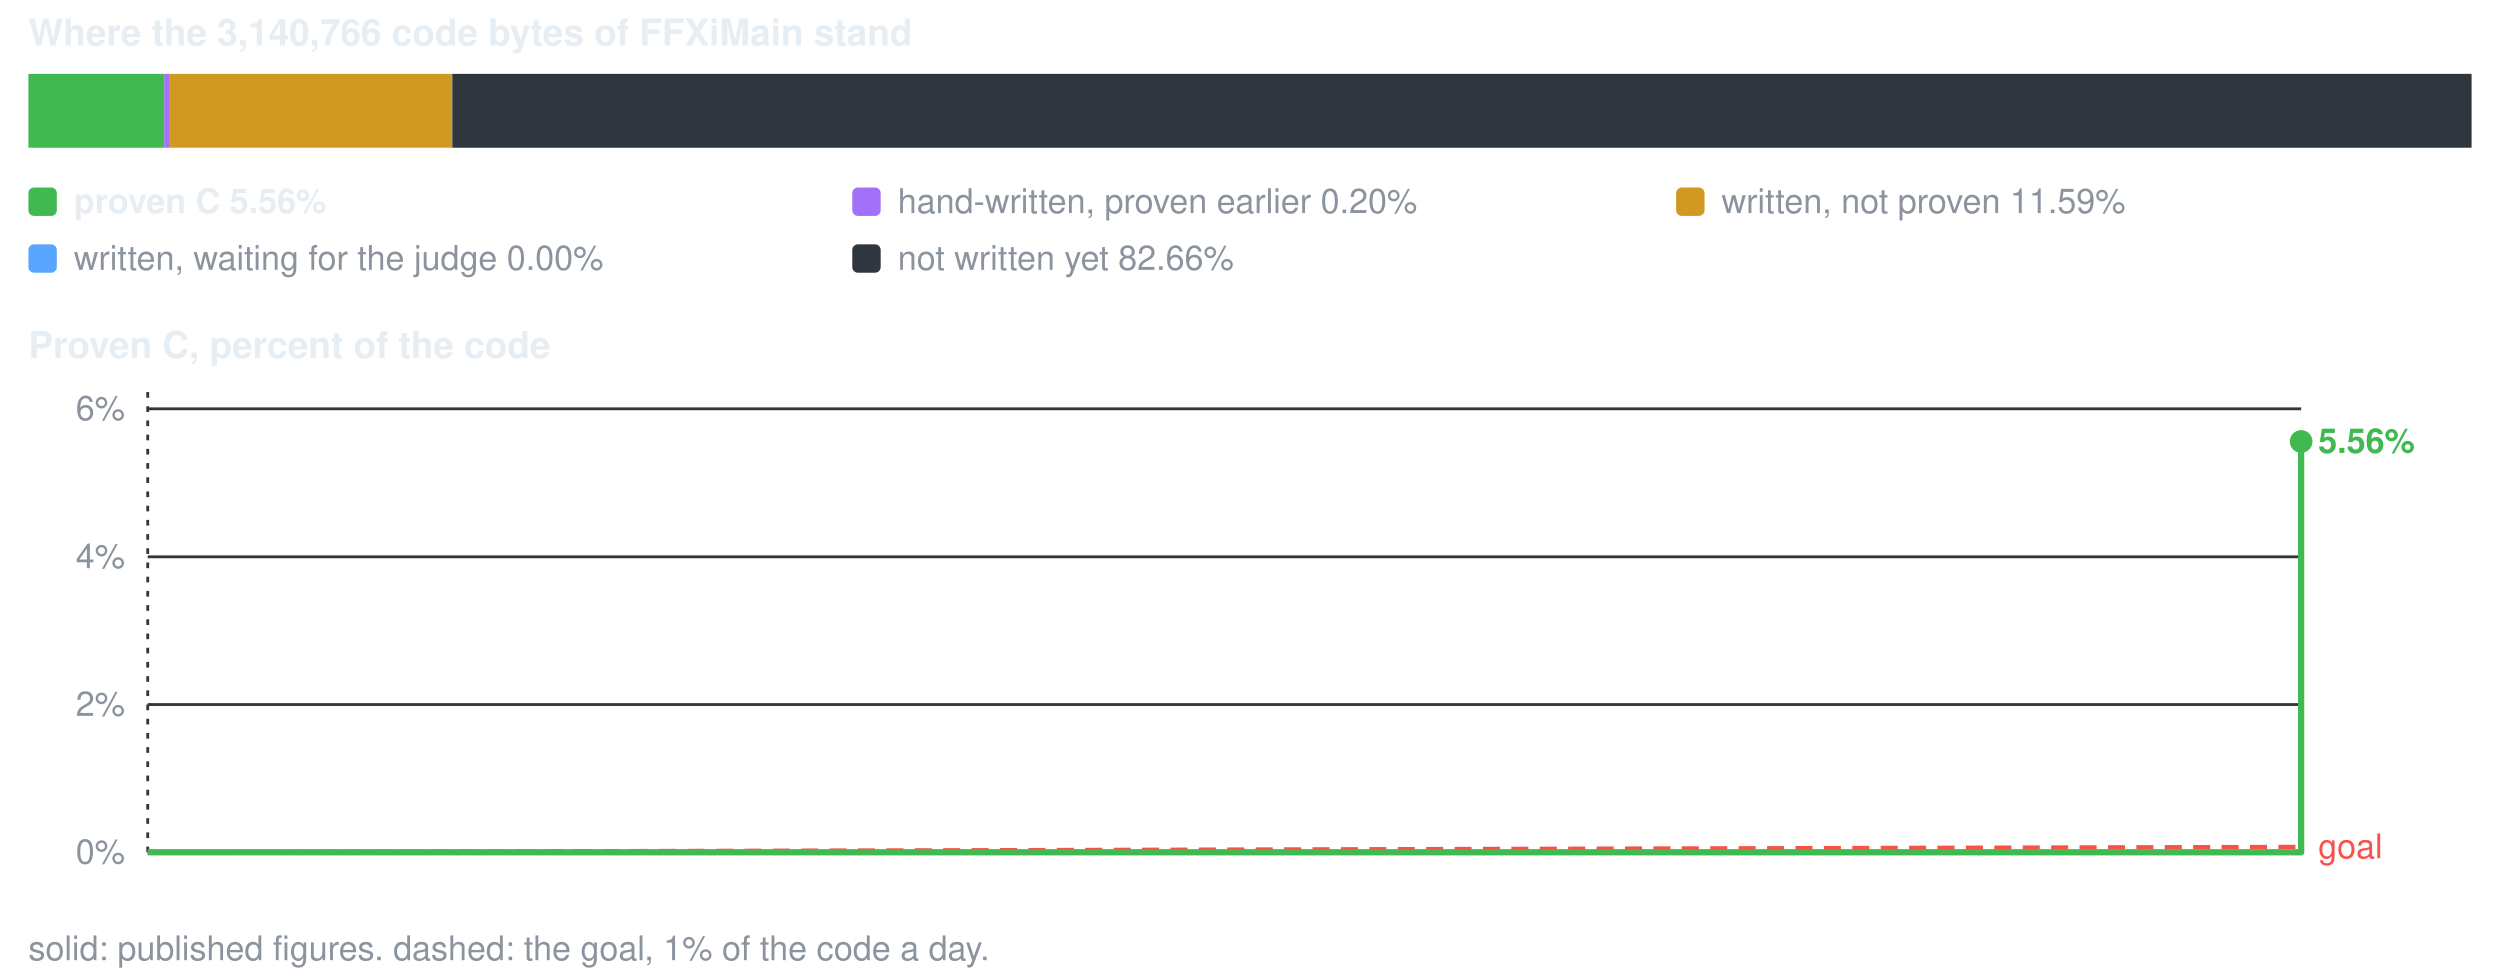
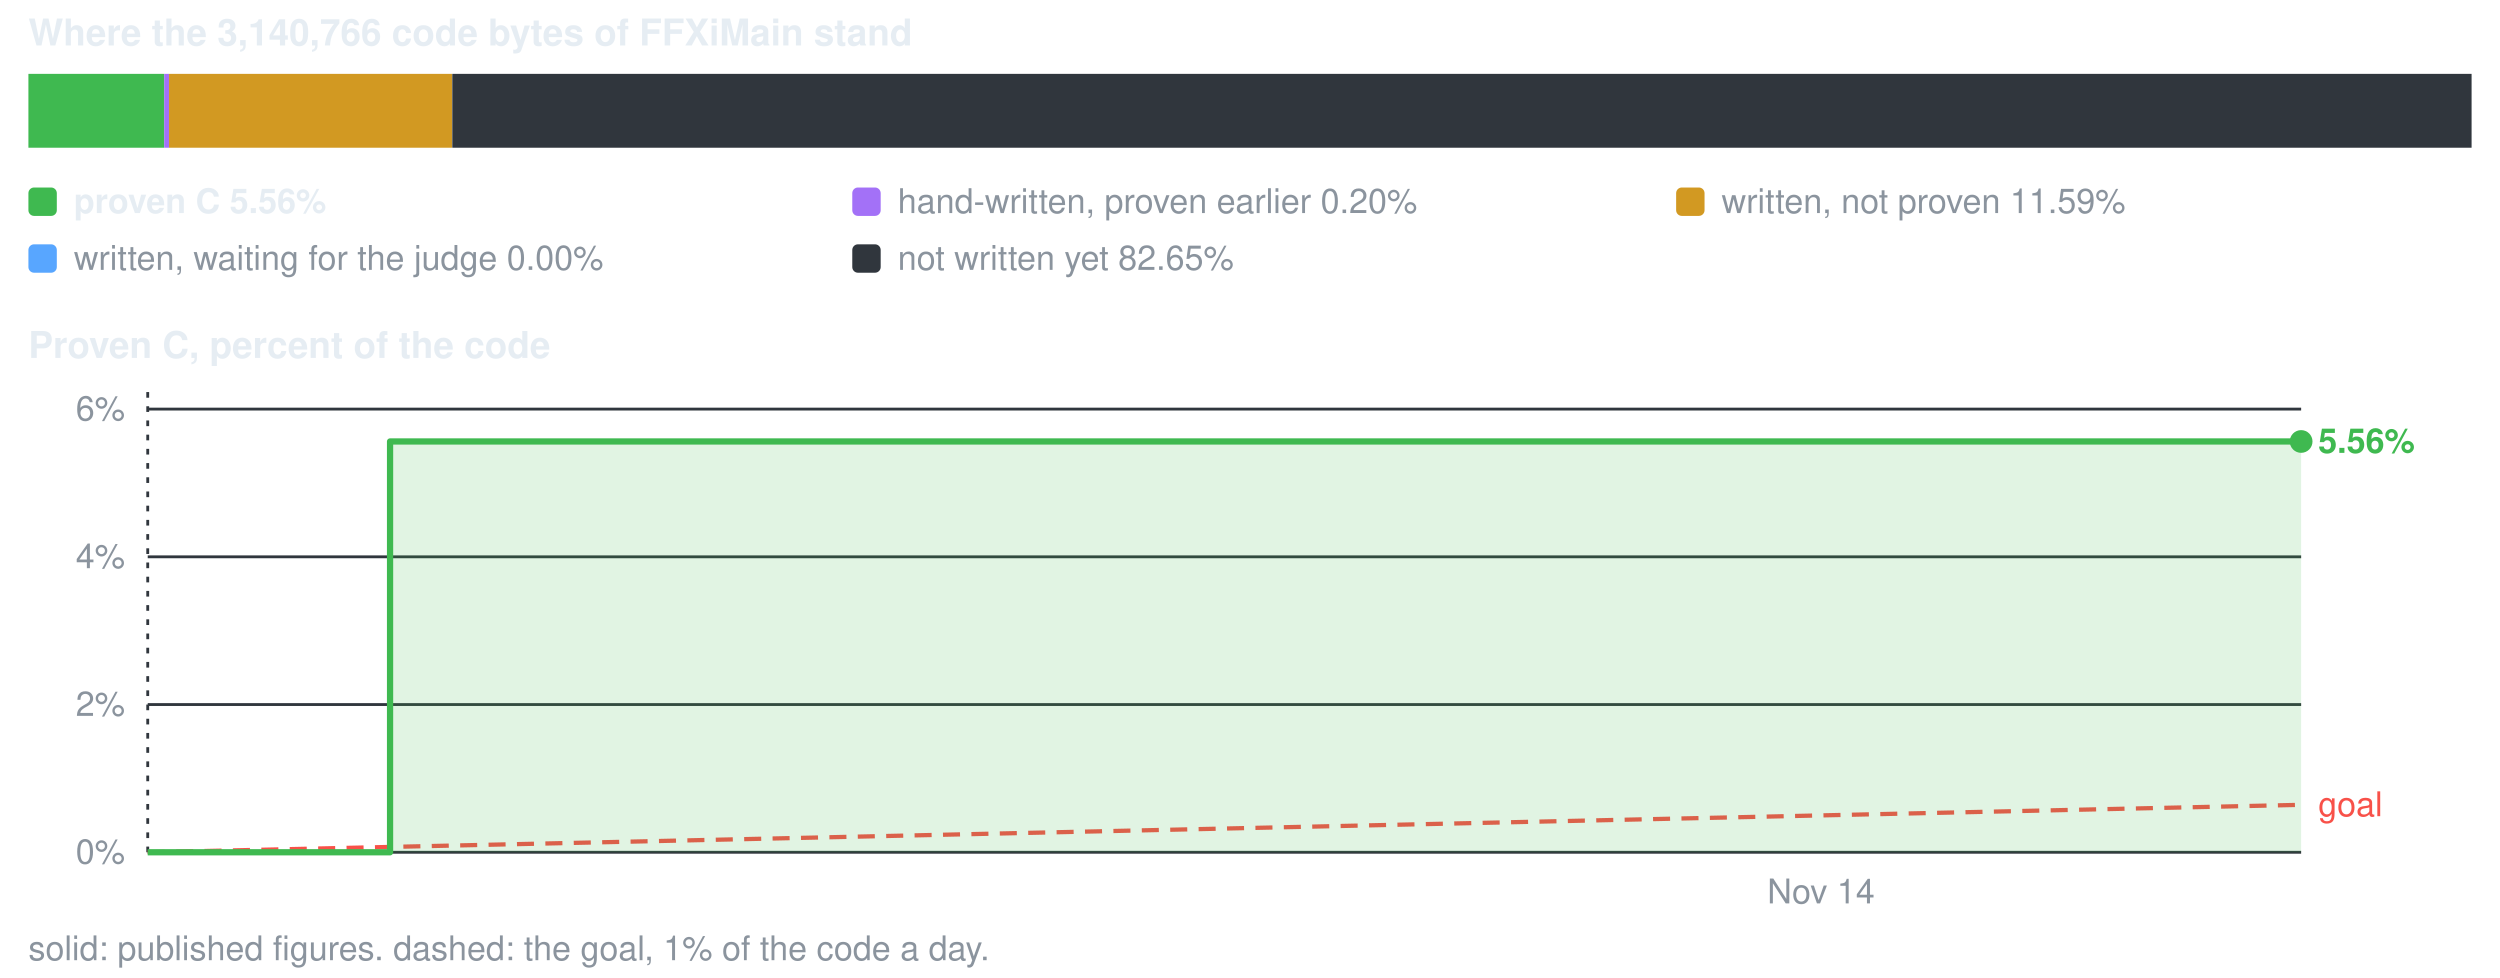
<svg xmlns="http://www.w3.org/2000/svg" viewBox="0 0 880 344" width="880" height="344" role="img" aria-label="conversion progress">
  <style>text{font-family:-apple-system,BlinkMacSystemFont,'Segoe UI',Helvetica,Arial,sans-serif;font-size:12px;fill:#8b949e}.s{fill:#e6edf3;font-weight:600}.b{font-size:13px}</style>
  <text x="10" y="16" class="s b">Where the 3,140,766 code bytes of FFXiMain stand</text>
  <rect x="10.0" y="26" width="47.8" height="26" fill="#3fb950" />
  <rect x="57.8" y="26" width="1.7" height="26" fill="#a371f7" />
  <rect x="59.5" y="26" width="99.6" height="26" fill="#d29922" />
  <rect x="159.2" y="26" width="710.8" height="26" fill="#30363d" />
  <rect x="10" y="66" width="10" height="10" rx="2" fill="#3fb950" />
  <text x="26" y="75" class="s">proven C 5.56%</text>
  <rect x="300" y="66" width="10" height="10" rx="2" fill="#a371f7" />
  <text x="316" y="75">hand-written, proven earlier 0.20%</text>
  <rect x="590" y="66" width="10" height="10" rx="2" fill="#d29922" />
  <text x="606" y="75">written, not proven 11.59%</text>
  <rect x="10" y="86" width="10" height="10" rx="2" fill="#58a6ff" />
  <text x="26" y="95">written, waiting for the judge 0.00%</text>
  <rect x="300" y="86" width="10" height="10" rx="2" fill="#30363d" />
-   <text x="316" y="95">not written yet 82.66%</text>
+   <text x="316" y="95">not written yet 82.65%</text>
  <text x="10" y="126" class="s b">Proven C, percent of the code</text>
  <line x1="52" y1="300.0" x2="810" y2="300.0" stroke="#30363d" stroke-width="1" />
  <text x="44" y="304.0" text-anchor="end">0%</text>
  <line x1="52" y1="248.0" x2="810" y2="248.0" stroke="#30363d" stroke-width="1" />
  <text x="44" y="252.0" text-anchor="end">2%</text>
  <line x1="52" y1="196.0" x2="810" y2="196.0" stroke="#30363d" stroke-width="1" />
  <text x="44" y="200.0" text-anchor="end">4%</text>
-   <line x1="52" y1="143.9" x2="810" y2="143.9" stroke="#30363d" stroke-width="1" />
-   <text x="44" y="147.9" text-anchor="end">6%</text>
+   <line x1="52" y1="144.0" x2="810" y2="144.0" stroke="#30363d" stroke-width="1" />
+   <text x="44" y="148.0" text-anchor="end">6%</text>
  <line x1="52.0" y1="138" x2="52.0" y2="300" stroke="#30363d" stroke-width="1" stroke-dasharray="2 3" />
-   <line x1="52.0" y1="300.0" x2="810.0" y2="298.1" stroke="#f85149" stroke-width="1.5" stroke-dasharray="6 4" />
-   <text x="816.0" y="302.1" style="fill:#f85149">goal</text>
-   <path d="M52.0 300.0 H810.0 V155.4 V300.0 H52.0 Z" fill="#3fb950" fill-opacity="0.16" />
-   <path d="M52.0 300.0 H810.0 V155.4" fill="none" stroke="#3fb950" stroke-width="2.2" stroke-linejoin="round" />
+   <text x="641.0" y="318" text-anchor="middle">Nov 14</text>
+   <line x1="52.0" y1="300.0" x2="810.0" y2="283.3" stroke="#f85149" stroke-width="1.5" stroke-dasharray="6 4" />
+   <text x="816.0" y="287.3" style="fill:#f85149">goal</text>
+   <path d="M52.0 300.0 H137.3 V155.4 H810.0 V155.4 V300.0 H52.0 Z" fill="#3fb950" fill-opacity="0.16" />
+   <path d="M52.0 300.0 H137.3 V155.4 H810.0 V155.4" fill="none" stroke="#3fb950" stroke-width="2.2" stroke-linejoin="round" />
  <circle cx="810.0" cy="155.4" r="4" fill="#3fb950" />
  <text x="816.0" y="159.4" class="s" style="fill:#3fb950">5.56%</text>
  <text x="10" y="338">solid: published figures. dashed: the goal, 1% of the code a day.</text>
</svg>
